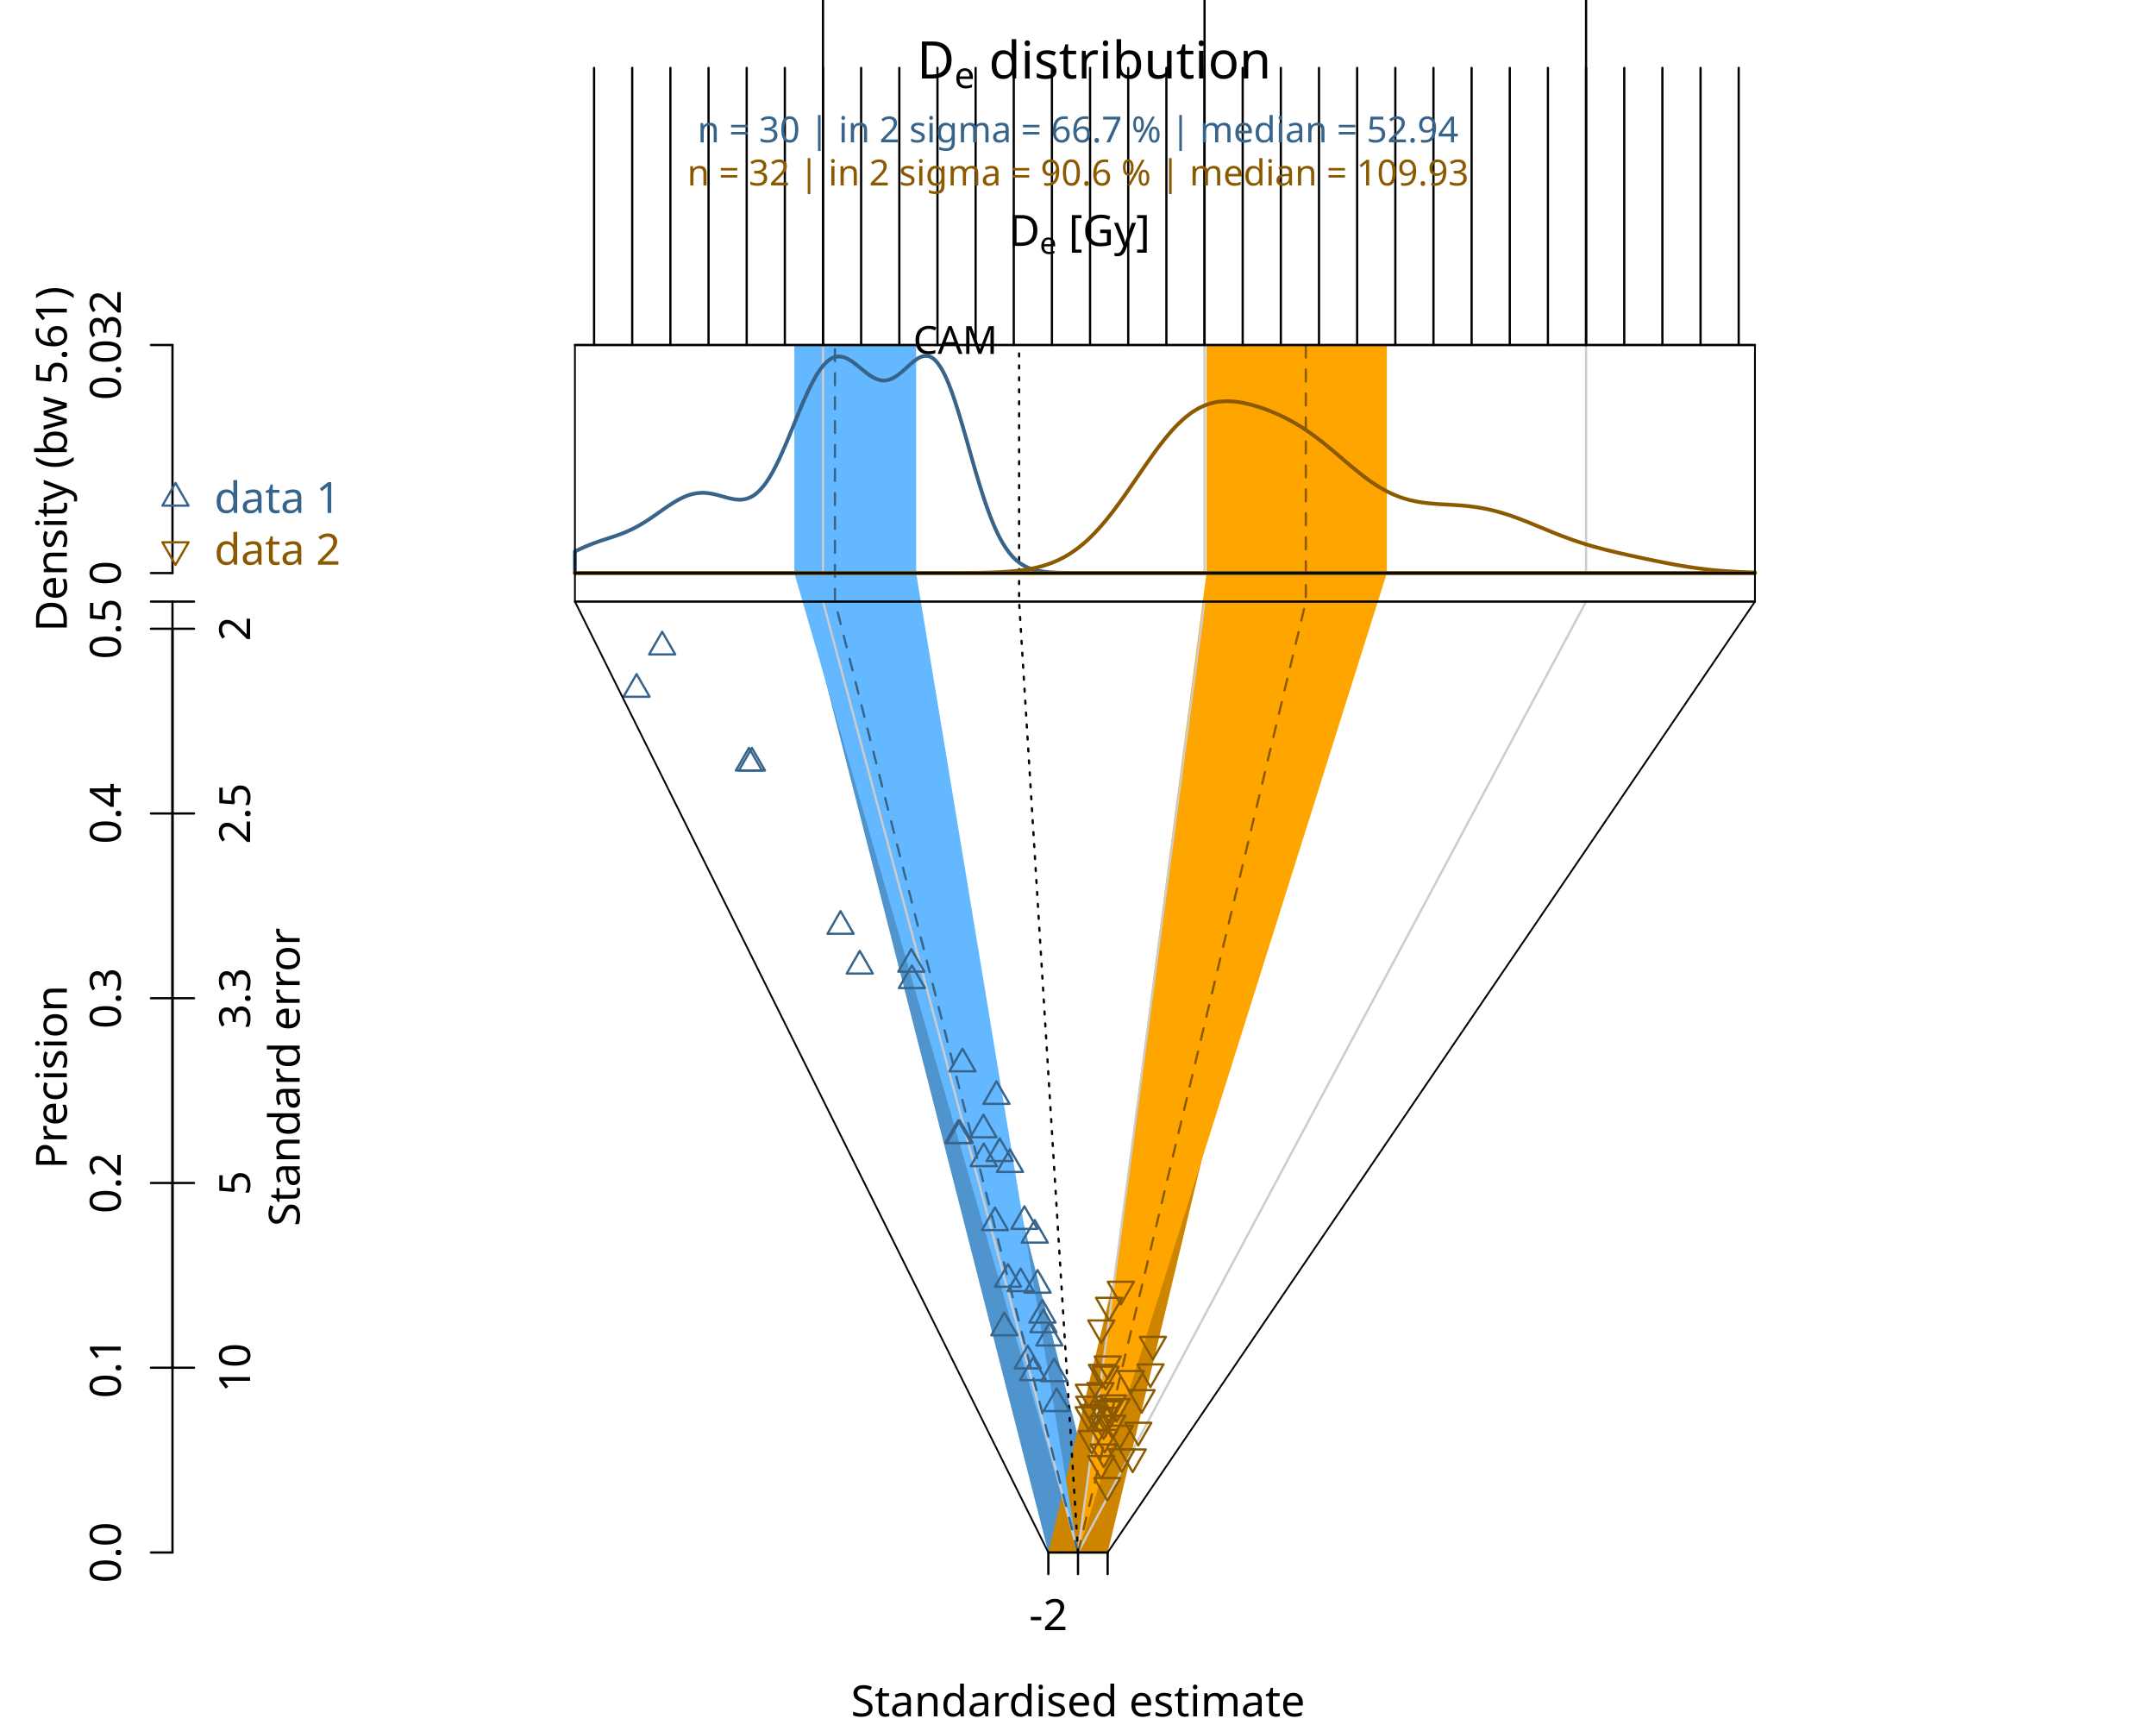
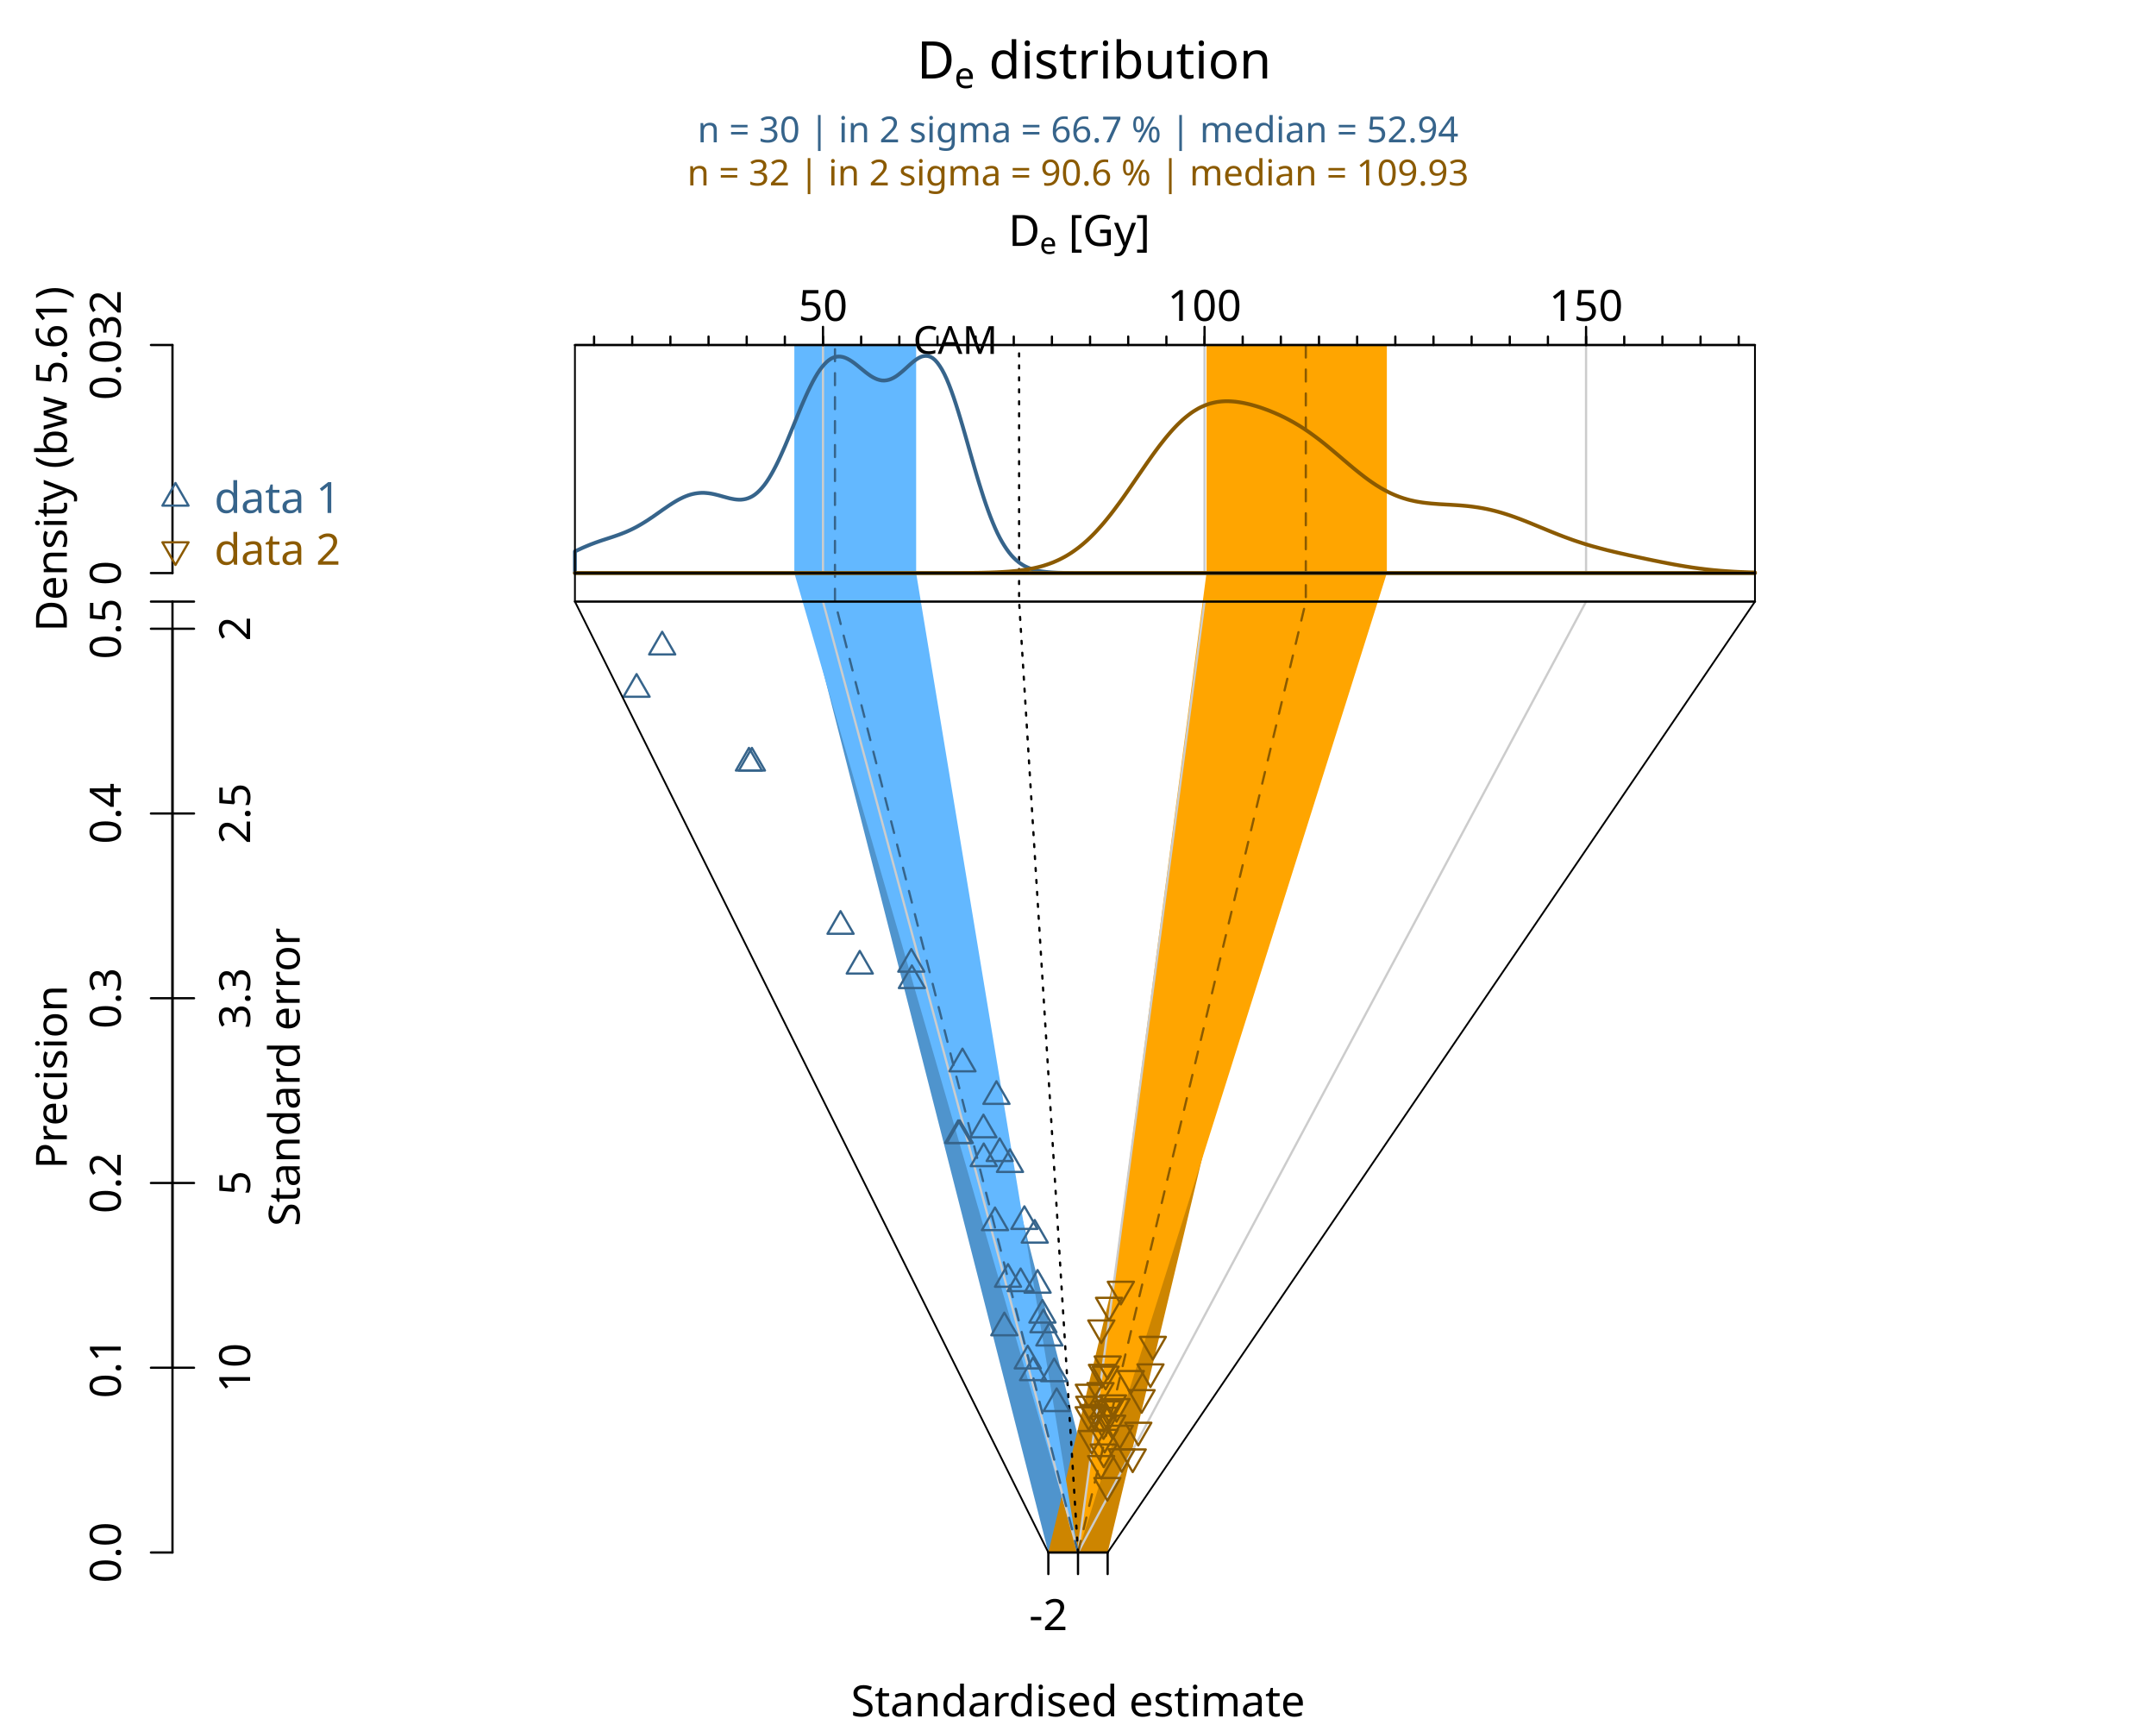
<svg xmlns="http://www.w3.org/2000/svg" class="svglite" data-engine-version="2.0" width="720.00pt" height="576.00pt" viewBox="0 0 720.00 576.00">
  <defs>
    <style type="text/css">
    .svglite line, .svglite polyline, .svglite polygon, .svglite path, .svglite rect, .svglite circle {
      fill: none;
      stroke: #000000;
      stroke-linecap: round;
      stroke-linejoin: round;
      stroke-miterlimit: 10.00;
    }
  </style>
  </defs>
  <rect width="100%" height="100%" style="stroke: none; fill: #FFFFFF;" />
  <defs>
    <clipPath id="cpMC4wMHw3MjAuMDB8MC4wMHw1NzYuMDA=">
      <rect x="0.00" y="0.00" width="720.00" height="576.00" />
    </clipPath>
  </defs>
  <g clip-path="url(#cpMC4wMHw3MjAuMDB8MC4wMHw1NzYuMDA=)">
    <text x="360.00" y="573.12" text-anchor="middle" style="font-size: 14.40px; font-family: sans;" textLength="143.30px" lengthAdjust="spacingAndGlyphs">Standardised estimate</text>
    <polygon points="272.81,216.00 292.61,216.00 369.90,518.40 350.10,518.40 " style="stroke-width: 0.75; stroke: none; fill: #4F94CD;" />
    <polygon points="422.56,216.00 442.36,216.00 369.90,518.40 350.10,518.40 " style="stroke-width: 0.75; stroke: none; fill: #CD8500;" />
    <polygon points="360.00,518.40 307.52,200.88 305.95,191.35 305.95,115.20 265.27,115.20 265.27,191.35 268.03,200.88 " style="stroke-width: 0.75; stroke: none; fill: #63B8FF;" />
    <polygon points="360.00,518.40 460.14,200.88 463.14,191.35 463.14,115.20 402.91,115.20 402.91,191.35 401.66,200.88 " style="stroke-width: 0.75; stroke: none; fill: #FFA500;" />
    <polyline points="360.00,518.40 274.84,200.88 " style="stroke-width: 0.75; stroke: #CCCCCC;" />
    <polyline points="274.84,191.35 274.84,115.20 " style="stroke-width: 0.75; stroke: #CCCCCC;" />
    <polyline points="360.00,518.40 402.26,200.88 " style="stroke-width: 0.75; stroke: #CCCCCC;" />
    <polyline points="402.26,191.35 402.26,115.20 " style="stroke-width: 0.75; stroke: #CCCCCC;" />
    <polyline points="360.00,518.40 529.67,200.88 " style="stroke-width: 0.75; stroke: #CCCCCC;" />
    <polyline points="529.67,191.35 529.67,115.20 " style="stroke-width: 0.75; stroke: #CCCCCC;" />
    <polyline points="360.00,518.40 278.84,200.88 278.84,191.35 278.84,115.20 " style="stroke-width: 0.75; stroke: #36648B; stroke-dasharray: 4.00,4.00;" />
    <polyline points="360.00,518.40 436.08,200.88 436.08,191.35 436.08,115.20 " style="stroke-width: 0.75; stroke: #8B5A00; stroke-dasharray: 4.00,4.00;" />
    <polyline points="360.00,518.40 340.33,200.88 340.33,115.20 " style="stroke-width: 0.75; stroke-dasharray: 1.00,3.00;" />
    <text x="333.17" y="118.17" text-anchor="end" style="font-size: 12.96px; font-family: sans;" textLength="28.81px" lengthAdjust="spacingAndGlyphs">CAM</text>
    <text x="306.21" y="26.21" style="font-size: 17.28px; font-family: sans;" textLength="12.48px" lengthAdjust="spacingAndGlyphs">D</text>
    <text x="318.69" y="29.40" style="font-size: 12.10px; font-family: sans;" textLength="6.73px" lengthAdjust="spacingAndGlyphs">e</text>
    <text x="325.42" y="26.21" style="font-size: 17.28px; font-family: sans;" textLength="4.80px" lengthAdjust="spacingAndGlyphs"> </text>
    <text x="330.22" y="26.21" style="font-size: 17.28px; font-family: sans;" textLength="83.57px" lengthAdjust="spacingAndGlyphs">distribution</text>
    <line x1="57.60" y1="518.40" x2="57.60" y2="209.95" style="stroke-width: 0.75;" />
    <line x1="57.60" y1="518.40" x2="50.40" y2="518.40" style="stroke-width: 0.75;" />
    <line x1="57.60" y1="456.71" x2="50.40" y2="456.71" style="stroke-width: 0.75;" />
    <line x1="57.60" y1="395.02" x2="50.40" y2="395.02" style="stroke-width: 0.75;" />
    <line x1="57.60" y1="333.33" x2="50.40" y2="333.33" style="stroke-width: 0.75;" />
    <line x1="57.60" y1="271.64" x2="50.40" y2="271.64" style="stroke-width: 0.75;" />
    <line x1="57.60" y1="209.95" x2="50.40" y2="209.95" style="stroke-width: 0.75;" />
    <text transform="translate(40.32,518.40) rotate(-90)" text-anchor="middle" style="font-size: 14.40px; font-family: sans;" textLength="20.02px" lengthAdjust="spacingAndGlyphs">0.0</text>
    <text transform="translate(40.32,456.71) rotate(-90)" text-anchor="middle" style="font-size: 14.40px; font-family: sans;" textLength="20.02px" lengthAdjust="spacingAndGlyphs">0.1</text>
    <text transform="translate(40.32,395.02) rotate(-90)" text-anchor="middle" style="font-size: 14.40px; font-family: sans;" textLength="20.02px" lengthAdjust="spacingAndGlyphs">0.2</text>
    <text transform="translate(40.32,333.33) rotate(-90)" text-anchor="middle" style="font-size: 14.40px; font-family: sans;" textLength="20.02px" lengthAdjust="spacingAndGlyphs">0.3</text>
    <text transform="translate(40.32,271.64) rotate(-90)" text-anchor="middle" style="font-size: 14.40px; font-family: sans;" textLength="20.02px" lengthAdjust="spacingAndGlyphs">0.4</text>
    <text transform="translate(40.32,209.95) rotate(-90)" text-anchor="middle" style="font-size: 14.40px; font-family: sans;" textLength="20.02px" lengthAdjust="spacingAndGlyphs">0.5</text>
    <polyline points="57.60,209.95 57.60,200.88 " style="stroke-width: 0.75;" />
    <line x1="57.60" y1="200.88" x2="50.40" y2="200.88" style="stroke-width: 0.75;" />
    <line x1="57.60" y1="200.88" x2="64.80" y2="200.88" style="stroke-width: 0.75;" />
    <text transform="translate(22.32,359.64) rotate(-90)" text-anchor="middle" style="font-size: 14.40px; font-family: sans;" textLength="59.24px" lengthAdjust="spacingAndGlyphs">Precision</text>
    <text transform="translate(100.08,359.64) rotate(-90)" text-anchor="middle" style="font-size: 14.40px; font-family: sans;" textLength="92.85px" lengthAdjust="spacingAndGlyphs">Standard error</text>
    <line x1="57.60" y1="456.71" x2="57.60" y2="209.95" style="stroke-width: 0.75;" />
    <line x1="57.60" y1="456.71" x2="64.80" y2="456.71" style="stroke-width: 0.75;" />
    <line x1="57.60" y1="395.02" x2="64.80" y2="395.02" style="stroke-width: 0.75;" />
    <line x1="57.60" y1="333.33" x2="64.80" y2="333.33" style="stroke-width: 0.75;" />
    <line x1="57.60" y1="271.64" x2="64.80" y2="271.64" style="stroke-width: 0.75;" />
    <line x1="57.60" y1="209.95" x2="64.80" y2="209.95" style="stroke-width: 0.75;" />
    <text transform="translate(83.52,456.71) rotate(-90)" text-anchor="middle" style="font-size: 14.40px; font-family: sans;" textLength="16.02px" lengthAdjust="spacingAndGlyphs">10</text>
    <text transform="translate(83.52,395.02) rotate(-90)" text-anchor="middle" style="font-size: 14.40px; font-family: sans;" textLength="8.01px" lengthAdjust="spacingAndGlyphs">5</text>
    <text transform="translate(83.52,333.33) rotate(-90)" text-anchor="middle" style="font-size: 14.40px; font-family: sans;" textLength="20.02px" lengthAdjust="spacingAndGlyphs">3.3</text>
    <text transform="translate(83.52,271.64) rotate(-90)" text-anchor="middle" style="font-size: 14.40px; font-family: sans;" textLength="20.02px" lengthAdjust="spacingAndGlyphs">2.5</text>
    <text transform="translate(83.52,209.95) rotate(-90)" text-anchor="middle" style="font-size: 14.40px; font-family: sans;" textLength="8.01px" lengthAdjust="spacingAndGlyphs">2</text>
    <line x1="350.10" y1="518.40" x2="369.90" y2="518.40" style="stroke-width: 0.75;" />
    <line x1="350.10" y1="518.40" x2="350.10" y2="525.60" style="stroke-width: 0.75;" />
    <line x1="360.00" y1="518.40" x2="360.00" y2="525.60" style="stroke-width: 0.75;" />
    <line x1="369.90" y1="518.40" x2="369.90" y2="525.60" style="stroke-width: 0.75;" />
    <text x="350.10" y="544.32" text-anchor="middle" style="font-size: 14.40px; font-family: sans;" textLength="12.80px" lengthAdjust="spacingAndGlyphs">-2</text>
-     <polyline points="198.39,115.20 198.39,22.67 " style="stroke-width: 0.75;" />
-     <polyline points="211.13,115.20 211.13,22.67 " style="stroke-width: 0.75;" />
-     <polyline points="223.88,115.20 223.88,22.67 " style="stroke-width: 0.75;" />
-     <polyline points="236.62,115.20 236.62,22.67 " style="stroke-width: 0.75;" />
-     <polyline points="249.36,115.20 249.36,22.67 " style="stroke-width: 0.75;" />
-     <polyline points="262.10,115.20 262.10,22.67 " style="stroke-width: 0.75;" />
-     <polyline points="274.84,115.20 274.84,22.67 " style="stroke-width: 0.75;" />
-     <polyline points="287.58,115.20 287.58,22.67 " style="stroke-width: 0.75;" />
-     <polyline points="300.33,115.20 300.33,22.67 " style="stroke-width: 0.75;" />
-     <polyline points="313.07,115.20 313.07,22.67 " style="stroke-width: 0.75;" />
-     <polyline points="325.81,115.20 325.81,22.67 " style="stroke-width: 0.75;" />
-     <polyline points="338.55,115.20 338.55,22.67 " style="stroke-width: 0.75;" />
-     <polyline points="351.29,115.20 351.29,22.67 " style="stroke-width: 0.75;" />
-     <polyline points="364.03,115.20 364.03,22.67 " style="stroke-width: 0.75;" />
-     <polyline points="376.77,115.20 376.77,22.67 " style="stroke-width: 0.75;" />
-     <polyline points="389.52,115.20 389.52,22.67 " style="stroke-width: 0.75;" />
-     <polyline points="402.26,115.20 402.26,22.67 " style="stroke-width: 0.75;" />
-     <polyline points="415.00,115.20 415.00,22.67 " style="stroke-width: 0.75;" />
-     <polyline points="427.74,115.20 427.74,22.67 " style="stroke-width: 0.75;" />
-     <polyline points="440.48,115.20 440.48,22.67 " style="stroke-width: 0.75;" />
-     <polyline points="453.22,115.20 453.22,22.67 " style="stroke-width: 0.75;" />
-     <polyline points="465.97,115.20 465.97,22.67 " style="stroke-width: 0.75;" />
-     <polyline points="478.71,115.20 478.71,22.67 " style="stroke-width: 0.75;" />
-     <polyline points="491.45,115.20 491.45,22.67 " style="stroke-width: 0.75;" />
-     <polyline points="504.19,115.20 504.19,22.67 " style="stroke-width: 0.75;" />
-     <polyline points="516.93,115.20 516.93,22.67 " style="stroke-width: 0.75;" />
-     <polyline points="529.67,115.20 529.67,22.67 " style="stroke-width: 0.75;" />
-     <polyline points="542.42,115.20 542.42,22.67 " style="stroke-width: 0.75;" />
-     <polyline points="555.16,115.20 555.16,22.67 " style="stroke-width: 0.75;" />
-     <polyline points="567.90,115.20 567.90,22.67 " style="stroke-width: 0.75;" />
-     <polyline points="580.64,115.20 580.64,22.67 " style="stroke-width: 0.75;" />
-     <polyline points="274.84,115.20 274.84,-69.87 " style="stroke-width: 0.75;" />
-     <polyline points="402.26,115.20 402.26,-69.87 " style="stroke-width: 0.75;" />
-     <polyline points="529.67,115.20 529.67,-69.87 " style="stroke-width: 0.75;" />
+     <polyline points="198.39,115.20 198.39,112.38 " style="stroke-width: 0.75;" />
+     <polyline points="211.13,115.20 211.13,112.38 " style="stroke-width: 0.75;" />
+     <polyline points="223.88,115.20 223.88,112.38 " style="stroke-width: 0.75;" />
+     <polyline points="236.62,115.20 236.62,112.38 " style="stroke-width: 0.75;" />
+     <polyline points="249.36,115.20 249.36,112.38 " style="stroke-width: 0.75;" />
+     <polyline points="262.10,115.20 262.10,112.38 " style="stroke-width: 0.75;" />
+     <polyline points="274.84,115.20 274.84,112.38 " style="stroke-width: 0.75;" />
+     <polyline points="287.58,115.20 287.58,112.38 " style="stroke-width: 0.75;" />
+     <polyline points="300.33,115.20 300.33,112.38 " style="stroke-width: 0.75;" />
+     <polyline points="313.07,115.20 313.07,112.38 " style="stroke-width: 0.75;" />
+     <polyline points="325.81,115.20 325.81,112.38 " style="stroke-width: 0.75;" />
+     <polyline points="338.55,115.20 338.55,112.38 " style="stroke-width: 0.75;" />
+     <polyline points="351.29,115.20 351.29,112.38 " style="stroke-width: 0.75;" />
+     <polyline points="364.03,115.20 364.03,112.38 " style="stroke-width: 0.75;" />
+     <polyline points="376.77,115.20 376.77,112.38 " style="stroke-width: 0.75;" />
+     <polyline points="389.52,115.20 389.52,112.38 " style="stroke-width: 0.75;" />
+     <polyline points="402.26,115.20 402.26,112.38 " style="stroke-width: 0.75;" />
+     <polyline points="415.00,115.20 415.00,112.38 " style="stroke-width: 0.75;" />
+     <polyline points="427.74,115.20 427.74,112.38 " style="stroke-width: 0.75;" />
+     <polyline points="440.48,115.20 440.48,112.38 " style="stroke-width: 0.75;" />
+     <polyline points="453.22,115.20 453.22,112.38 " style="stroke-width: 0.75;" />
+     <polyline points="465.97,115.20 465.97,112.38 " style="stroke-width: 0.75;" />
+     <polyline points="478.71,115.20 478.71,112.38 " style="stroke-width: 0.75;" />
+     <polyline points="491.45,115.20 491.45,112.38 " style="stroke-width: 0.75;" />
+     <polyline points="504.19,115.20 504.19,112.38 " style="stroke-width: 0.75;" />
+     <polyline points="516.93,115.20 516.93,112.38 " style="stroke-width: 0.75;" />
+     <polyline points="529.67,115.20 529.67,112.38 " style="stroke-width: 0.75;" />
+     <polyline points="542.42,115.20 542.42,112.38 " style="stroke-width: 0.75;" />
+     <polyline points="555.16,115.20 555.16,112.38 " style="stroke-width: 0.75;" />
+     <polyline points="567.90,115.20 567.90,112.38 " style="stroke-width: 0.75;" />
+     <polyline points="580.64,115.20 580.64,112.38 " style="stroke-width: 0.75;" />
+     <polyline points="274.84,115.20 274.84,109.15 " style="stroke-width: 0.75;" />
+     <polyline points="402.26,115.20 402.26,109.15 " style="stroke-width: 0.75;" />
+     <polyline points="529.67,115.20 529.67,109.15 " style="stroke-width: 0.75;" />
    <polyline points="192.00,200.88 586.07,200.88 " style="stroke-width: 0.75;" />
    <polyline points="192.00,115.20 586.07,115.20 " style="stroke-width: 0.75;" />
-     <text x="274.84" y="-131.56" text-anchor="middle" style="font-size: 14.40px; font-family: sans;" textLength="16.02px" lengthAdjust="spacingAndGlyphs">50</text>
-     <text x="402.26" y="-131.56" text-anchor="middle" style="font-size: 14.40px; font-family: sans;" textLength="24.03px" lengthAdjust="spacingAndGlyphs">100</text>
-     <text x="529.67" y="-131.56" text-anchor="middle" style="font-size: 14.40px; font-family: sans;" textLength="24.03px" lengthAdjust="spacingAndGlyphs">150</text>
+     <text x="274.84" y="107.14" text-anchor="middle" style="font-size: 14.40px; font-family: sans;" textLength="16.02px" lengthAdjust="spacingAndGlyphs">50</text>
+     <text x="402.26" y="107.14" text-anchor="middle" style="font-size: 14.40px; font-family: sans;" textLength="24.03px" lengthAdjust="spacingAndGlyphs">100</text>
+     <text x="529.67" y="107.14" text-anchor="middle" style="font-size: 14.40px; font-family: sans;" textLength="24.03px" lengthAdjust="spacingAndGlyphs">150</text>
    <text x="336.79" y="82.11" style="font-size: 14.40px; font-family: sans;" textLength="10.40px" lengthAdjust="spacingAndGlyphs">D</text>
    <text x="347.19" y="84.78" style="font-size: 10.08px; font-family: sans;" textLength="5.61px" lengthAdjust="spacingAndGlyphs">e</text>
    <text x="352.80" y="82.11" style="font-size: 14.40px; font-family: sans;" textLength="4.00px" lengthAdjust="spacingAndGlyphs"> </text>
    <text x="356.80" y="82.11" style="font-size: 14.40px; font-family: sans;" textLength="26.41px" lengthAdjust="spacingAndGlyphs">[Gy]</text>
    <polygon points="212.59,225.09 216.95,232.65 208.22,232.65 " style="stroke-width: 0.75; stroke: #36648B; fill: none;" />
    <polygon points="221.14,210.96 225.50,218.52 216.77,218.52 " style="stroke-width: 0.75; stroke: #36648B; fill: none;" />
    <polygon points="250.11,249.73 254.47,257.29 245.75,257.29 " style="stroke-width: 0.75; stroke: #36648B; fill: none;" />
    <polygon points="251.10,249.73 255.47,257.29 246.74,257.29 " style="stroke-width: 0.75; stroke: #36648B; fill: none;" />
    <polygon points="280.70,304.24 285.07,311.80 276.34,311.80 " style="stroke-width: 0.75; stroke: #36648B; fill: none;" />
    <polygon points="287.12,317.52 291.49,325.08 282.76,325.08 " style="stroke-width: 0.75; stroke: #36648B; fill: none;" />
    <polygon points="335.40,438.31 339.77,445.87 331.04,445.87 " style="stroke-width: 0.75; stroke: #36648B; fill: none;" />
    <polygon points="304.53,322.37 308.89,329.93 300.17,329.93 " style="stroke-width: 0.75; stroke: #36648B; fill: none;" />
    <polygon points="319.98,374.11 324.34,381.67 315.62,381.67 " style="stroke-width: 0.75; stroke: #36648B; fill: none;" />
    <polygon points="320.53,374.11 324.89,381.67 316.17,381.67 " style="stroke-width: 0.75; stroke: #36648B; fill: none;" />
    <polygon points="304.33,316.90 308.69,324.46 299.97,324.46 " style="stroke-width: 0.75; stroke: #36648B; fill: none;" />
    <polygon points="343.21,449.37 347.58,456.93 338.85,456.93 " style="stroke-width: 0.75; stroke: #36648B; fill: none;" />
    <polygon points="336.63,422.10 340.99,429.66 332.27,429.66 " style="stroke-width: 0.75; stroke: #36648B; fill: none;" />
    <polygon points="332.28,403.20 336.64,410.76 327.91,410.76 " style="stroke-width: 0.75; stroke: #36648B; fill: none;" />
    <polygon points="344.99,453.29 349.35,460.85 340.63,460.85 " style="stroke-width: 0.75; stroke: #36648B; fill: none;" />
    <polygon points="328.52,381.83 332.89,389.38 324.16,389.38 " style="stroke-width: 0.75; stroke: #36648B; fill: none;" />
    <polygon points="321.42,350.16 325.78,357.72 317.05,357.72 " style="stroke-width: 0.75; stroke: #36648B; fill: none;" />
    <polygon points="328.42,372.20 332.78,379.75 324.05,379.75 " style="stroke-width: 0.75; stroke: #36648B; fill: none;" />
    <polygon points="340.85,423.57 345.21,431.12 336.48,431.12 " style="stroke-width: 0.75; stroke: #36648B; fill: none;" />
    <polygon points="333.86,380.12 338.22,387.68 329.49,387.68 " style="stroke-width: 0.75; stroke: #36648B; fill: none;" />
    <polygon points="332.77,361.04 337.13,368.60 328.40,368.60 " style="stroke-width: 0.75; stroke: #36648B; fill: none;" />
    <polygon points="337.29,383.76 341.65,391.32 332.92,391.32 " style="stroke-width: 0.75; stroke: #36648B; fill: none;" />
    <polygon points="342.10,402.81 346.46,410.36 337.73,410.36 " style="stroke-width: 0.75; stroke: #36648B; fill: none;" />
    <polygon points="348.45,437.30 352.81,444.85 344.09,444.85 " style="stroke-width: 0.75; stroke: #36648B; fill: none;" />
    <polygon points="346.50,424.09 350.87,431.64 342.14,431.64 " style="stroke-width: 0.75; stroke: #36648B; fill: none;" />
    <polygon points="348.13,434.07 352.49,441.63 343.76,441.63 " style="stroke-width: 0.75; stroke: #36648B; fill: none;" />
    <polygon points="352.87,463.61 357.24,471.17 348.51,471.17 " style="stroke-width: 0.75; stroke: #36648B; fill: none;" />
    <polygon points="345.55,407.37 349.91,414.92 341.19,414.92 " style="stroke-width: 0.75; stroke: #36648B; fill: none;" />
    <polygon points="350.44,441.71 354.81,449.27 346.08,449.27 " style="stroke-width: 0.75; stroke: #36648B; fill: none;" />
    <polygon points="352.05,453.64 356.42,461.20 347.69,461.20 " style="stroke-width: 0.75; stroke: #36648B; fill: none;" />
    <polygon points="363.64,469.94 368.00,462.38 359.27,462.38 " style="stroke-width: 0.75; stroke: #8B5A00; fill: none;" />
    <polygon points="363.77,473.96 368.13,466.40 359.40,466.40 " style="stroke-width: 0.75; stroke: #8B5A00; fill: none;" />
    <polygon points="363.57,477.46 367.93,469.90 359.20,469.90 " style="stroke-width: 0.75; stroke: #8B5A00; fill: none;" />
    <polygon points="367.78,448.47 372.15,440.91 363.42,440.91 " style="stroke-width: 0.75; stroke: #8B5A00; fill: none;" />
    <polygon points="365.15,476.73 369.51,469.17 360.78,469.17 " style="stroke-width: 0.75; stroke: #8B5A00; fill: none;" />
    <polygon points="365.53,477.32 369.90,469.76 361.17,469.76 " style="stroke-width: 0.75; stroke: #8B5A00; fill: none;" />
    <polygon points="364.60,485.38 368.96,477.83 360.24,477.83 " style="stroke-width: 0.75; stroke: #8B5A00; fill: none;" />
    <polygon points="370.37,440.91 374.73,433.35 366.01,433.35 " style="stroke-width: 0.75; stroke: #8B5A00; fill: none;" />
    <polygon points="368.00,463.29 372.37,455.74 363.64,455.74 " style="stroke-width: 0.75; stroke: #8B5A00; fill: none;" />
    <polygon points="367.52,469.39 371.88,461.83 363.15,461.83 " style="stroke-width: 0.75; stroke: #8B5A00; fill: none;" />
    <polygon points="369.22,463.90 373.58,456.34 364.86,456.34 " style="stroke-width: 0.75; stroke: #8B5A00; fill: none;" />
    <polygon points="369.92,460.50 374.28,452.94 365.55,452.94 " style="stroke-width: 0.75; stroke: #8B5A00; fill: none;" />
    <polygon points="374.31,435.56 378.68,428.00 369.95,428.00 " style="stroke-width: 0.75; stroke: #8B5A00; fill: none;" />
    <polygon points="368.93,477.63 373.30,470.08 364.57,470.08 " style="stroke-width: 0.75; stroke: #8B5A00; fill: none;" />
    <polygon points="368.53,480.46 372.89,472.90 364.17,472.90 " style="stroke-width: 0.75; stroke: #8B5A00; fill: none;" />
    <polygon points="369.85,475.51 374.22,467.95 365.49,467.95 " style="stroke-width: 0.75; stroke: #8B5A00; fill: none;" />
    <polygon points="370.61,475.21 374.98,467.66 366.25,467.66 " style="stroke-width: 0.75; stroke: #8B5A00; fill: none;" />
    <polygon points="368.90,484.98 373.27,477.43 364.54,477.43 " style="stroke-width: 0.75; stroke: #8B5A00; fill: none;" />
    <polygon points="371.68,473.49 376.04,465.93 367.32,465.93 " style="stroke-width: 0.75; stroke: #8B5A00; fill: none;" />
    <polygon points="368.58,489.90 372.95,482.34 364.22,482.34 " style="stroke-width: 0.75; stroke: #8B5A00; fill: none;" />
    <polygon points="367.72,493.76 372.08,486.20 363.36,486.20 " style="stroke-width: 0.75; stroke: #8B5A00; fill: none;" />
    <polygon points="372.89,474.72 377.25,467.16 368.52,467.16 " style="stroke-width: 0.75; stroke: #8B5A00; fill: none;" />
    <polygon points="371.43,480.26 375.79,472.70 367.06,472.70 " style="stroke-width: 0.75; stroke: #8B5A00; fill: none;" />
    <polygon points="377.64,465.36 382.00,457.80 373.27,457.80 " style="stroke-width: 0.75; stroke: #8B5A00; fill: none;" />
    <polygon points="373.96,483.63 378.32,476.07 369.59,476.07 " style="stroke-width: 0.75; stroke: #8B5A00; fill: none;" />
    <polygon points="384.99,453.96 389.35,446.40 380.63,446.40 " style="stroke-width: 0.75; stroke: #8B5A00; fill: none;" />
    <polygon points="384.20,463.14 388.56,455.58 379.83,455.58 " style="stroke-width: 0.75; stroke: #8B5A00; fill: none;" />
    <polygon points="381.25,471.75 385.61,464.19 376.89,464.19 " style="stroke-width: 0.75; stroke: #8B5A00; fill: none;" />
    <polygon points="369.81,501.09 374.17,493.53 365.45,493.53 " style="stroke-width: 0.75; stroke: #8B5A00; fill: none;" />
    <polygon points="374.61,491.48 378.97,483.93 370.24,483.93 " style="stroke-width: 0.75; stroke: #8B5A00; fill: none;" />
    <polygon points="380.13,482.64 384.50,475.08 375.77,475.08 " style="stroke-width: 0.75; stroke: #8B5A00; fill: none;" />
    <polygon points="378.26,491.55 382.63,483.99 373.90,483.99 " style="stroke-width: 0.75; stroke: #8B5A00; fill: none;" />
    <polygon points="192.00,191.35 192.00,184.13 192.77,183.76 193.54,183.40 194.31,183.04 195.08,182.70 195.86,182.37 196.63,182.05 197.40,181.74 198.17,181.45 198.94,181.16 199.71,180.89 200.48,180.62 201.25,180.36 202.03,180.11 202.80,179.86 203.57,179.61 204.34,179.36 205.11,179.10 205.88,178.83 206.65,178.56 207.42,178.27 208.19,177.97 208.97,177.66 209.74,177.32 210.51,176.97 211.28,176.60 212.05,176.21 212.82,175.80 213.59,175.36 214.36,174.91 215.13,174.44 215.91,173.95 216.68,173.45 217.45,172.93 218.22,172.41 218.99,171.87 219.76,171.33 220.53,170.79 221.30,170.24 222.08,169.71 222.85,169.18 223.62,168.66 224.39,168.16 225.16,167.68 225.93,167.22 226.70,166.79 227.47,166.40 228.24,166.03 229.02,165.70 229.79,165.41 230.56,165.16 231.33,164.96 232.10,164.80 232.87,164.68 233.64,164.60 234.41,164.56 235.19,164.57 235.96,164.63 236.73,164.71 237.50,164.83 238.27,164.98 239.04,165.16 239.81,165.35 240.58,165.56 241.35,165.78 242.13,165.99 242.90,166.20 243.67,166.40 244.44,166.56 245.21,166.70 245.98,166.80 246.75,166.85 247.52,166.84 248.30,166.75 249.07,166.60 249.84,166.36 250.61,166.04 251.38,165.63 252.15,165.11 252.92,164.48 253.69,163.74 254.46,162.90 255.24,161.96 256.01,160.90 256.78,159.72 257.55,158.43 258.32,157.05 259.09,155.58 259.86,154.02 260.63,152.37 261.40,150.65 262.18,148.87 262.95,147.05 263.72,145.19 264.49,143.30 265.26,141.40 266.03,139.51 266.80,137.63 267.57,135.78 268.35,133.97 269.12,132.22 269.89,130.55 270.66,128.96 271.43,127.45 272.20,126.05 272.97,124.75 273.74,123.59 274.51,122.56 275.29,121.65 276.06,120.87 276.83,120.23 277.60,119.72 278.37,119.37 279.14,119.15 279.91,119.05 280.68,119.07 281.46,119.20 282.23,119.45 283.00,119.79 283.77,120.22 284.54,120.71 285.31,121.26 286.08,121.86 286.85,122.49 287.62,123.12 288.40,123.75 289.17,124.37 289.94,124.95 290.71,125.49 291.48,125.96 292.25,126.35 293.02,126.67 293.79,126.90 294.57,127.05 295.34,127.06 296.11,126.98 296.88,126.80 297.65,126.52 298.42,126.15 299.19,125.69 299.96,125.14 300.73,124.53 301.51,123.88 302.28,123.19 303.05,122.49 303.82,121.79 304.59,121.12 305.36,120.50 306.13,119.94 306.90,119.47 307.67,119.11 308.45,118.90 309.22,118.83 309.99,118.91 310.76,119.17 311.53,119.61 312.30,120.27 313.07,121.15 313.84,122.22 314.62,123.48 315.39,124.94 316.16,126.59 316.93,128.46 317.70,130.49 318.47,132.67 319.24,134.99 320.01,137.42 320.78,139.96 321.56,142.59 322.33,145.26 323.10,147.97 323.87,150.69 324.64,153.41 325.41,156.09 326.18,158.72 326.95,161.28 327.73,163.77 328.50,166.18 329.27,168.47 330.04,170.63 330.81,172.68 331.58,174.60 332.35,176.40 333.12,178.08 333.89,179.60 334.67,181.00 335.44,182.27 336.21,183.43 336.98,184.48 337.75,185.42 338.52,186.24 339.29,186.97 340.06,187.62 340.84,188.19 341.61,188.69 342.38,189.11 343.15,189.47 343.92,189.79 344.69,190.06 345.46,190.29 346.23,190.48 347.00,190.64 347.78,190.77 348.55,190.88 349.32,190.98 350.09,191.05 350.86,191.11 351.63,191.16 352.40,191.20 353.17,191.24 353.94,191.26 354.72,191.28 355.49,191.30 356.26,191.31 357.03,191.32 357.80,191.33 358.57,191.34 359.34,191.34 360.11,191.34 360.89,191.35 361.66,191.35 362.43,191.35 363.20,191.35 363.97,191.35 364.74,191.35 365.51,191.35 366.28,191.35 367.05,191.35 367.83,191.35 368.60,191.35 369.37,191.35 370.14,191.35 370.91,191.35 371.68,191.35 372.45,191.35 373.22,191.35 374.00,191.35 374.77,191.35 375.54,191.35 376.31,191.35 377.08,191.35 377.85,191.35 378.62,191.35 379.39,191.35 380.16,191.35 380.94,191.35 381.71,191.35 382.48,191.35 383.25,191.35 384.02,191.35 384.79,191.35 385.56,191.35 386.33,191.35 387.10,191.35 387.88,191.35 388.65,191.35 389.42,191.35 390.19,191.35 390.96,191.35 391.73,191.35 392.50,191.35 393.27,191.35 394.05,191.35 394.82,191.35 395.59,191.35 396.36,191.35 397.13,191.35 397.90,191.35 398.67,191.35 399.44,191.35 400.21,191.35 400.99,191.35 401.76,191.35 402.53,191.35 403.30,191.35 404.07,191.35 404.84,191.35 405.61,191.35 406.38,191.35 407.16,191.35 407.93,191.35 408.70,191.35 409.47,191.35 410.24,191.35 411.01,191.35 411.78,191.35 412.55,191.35 413.32,191.35 414.10,191.35 414.87,191.35 415.64,191.35 416.41,191.35 417.18,191.35 417.95,191.35 418.72,191.35 419.49,191.35 420.27,191.35 421.04,191.35 421.81,191.35 422.58,191.35 423.35,191.35 424.12,191.35 424.89,191.35 425.66,191.35 426.43,191.35 427.21,191.35 427.98,191.35 428.75,191.35 429.52,191.35 430.29,191.35 431.06,191.35 431.83,191.35 432.60,191.35 433.37,191.35 434.15,191.35 434.92,191.35 435.69,191.35 436.46,191.35 437.23,191.35 438.00,191.35 438.77,191.35 439.54,191.35 440.32,191.35 441.09,191.35 441.86,191.35 442.63,191.35 443.40,191.35 444.17,191.35 444.94,191.35 445.71,191.35 446.48,191.35 447.26,191.35 448.03,191.35 448.80,191.35 449.57,191.35 450.34,191.35 451.11,191.35 451.88,191.35 452.65,191.35 453.43,191.35 454.20,191.35 454.97,191.35 455.74,191.35 456.51,191.35 457.28,191.35 458.05,191.35 458.82,191.35 459.59,191.35 460.37,191.35 461.14,191.35 461.91,191.35 462.68,191.35 463.45,191.35 464.22,191.35 464.99,191.35 465.76,191.35 466.54,191.35 467.31,191.35 468.08,191.35 468.85,191.35 469.62,191.35 470.39,191.35 471.16,191.35 471.93,191.35 472.70,191.35 473.48,191.35 474.25,191.35 475.02,191.35 475.79,191.35 476.56,191.35 477.33,191.35 478.10,191.35 478.87,191.35 479.64,191.35 480.42,191.35 481.19,191.35 481.96,191.35 482.73,191.35 483.50,191.35 484.27,191.35 485.04,191.35 485.81,191.35 486.59,191.35 487.36,191.35 488.13,191.35 488.90,191.35 489.67,191.35 490.44,191.35 491.21,191.35 491.98,191.35 492.75,191.35 493.53,191.35 494.30,191.35 495.07,191.35 495.84,191.35 496.61,191.35 497.38,191.35 498.15,191.35 498.92,191.35 499.70,191.35 500.47,191.35 501.24,191.35 502.01,191.35 502.78,191.35 503.55,191.35 504.32,191.35 505.09,191.35 505.86,191.35 506.64,191.35 507.41,191.35 508.18,191.35 508.95,191.35 509.72,191.35 510.49,191.35 511.26,191.35 512.03,191.35 512.80,191.35 513.58,191.35 514.35,191.35 515.12,191.35 515.89,191.35 516.66,191.35 517.43,191.35 518.20,191.35 518.97,191.35 519.75,191.35 520.52,191.35 521.29,191.35 522.06,191.35 522.83,191.35 523.60,191.35 524.37,191.35 525.14,191.35 525.91,191.35 526.69,191.35 527.46,191.35 528.23,191.35 529.00,191.35 529.77,191.35 530.54,191.35 531.31,191.35 532.08,191.35 532.86,191.35 533.63,191.35 534.40,191.35 535.17,191.35 535.94,191.35 536.71,191.35 537.48,191.35 538.25,191.35 539.02,191.35 539.80,191.35 540.57,191.35 541.34,191.35 542.11,191.35 542.88,191.35 543.65,191.35 544.42,191.35 545.19,191.35 545.97,191.35 546.74,191.35 547.51,191.35 548.28,191.35 549.05,191.35 549.82,191.35 550.59,191.35 551.36,191.35 552.13,191.35 552.91,191.35 553.68,191.35 554.45,191.35 555.22,191.35 555.99,191.35 556.76,191.35 557.53,191.35 558.30,191.35 559.07,191.35 559.85,191.35 560.62,191.35 561.39,191.35 562.16,191.35 562.93,191.35 563.70,191.35 564.47,191.35 565.24,191.35 566.02,191.35 566.79,191.35 567.56,191.35 568.33,191.35 569.10,191.35 569.87,191.35 570.64,191.35 571.41,191.35 572.18,191.35 572.96,191.35 573.73,191.35 574.50,191.35 575.27,191.35 576.04,191.35 576.81,191.35 577.58,191.35 578.35,191.35 579.13,191.35 579.90,191.35 580.67,191.35 581.44,191.35 582.21,191.35 582.98,191.35 583.75,191.35 584.52,191.35 585.29,191.35 586.07,191.35 586.07,191.35 " style="stroke-width: 1.27; stroke: #36648B; fill: none;" />
    <polygon points="192.00,191.35 192.00,191.35 192.77,191.35 193.54,191.35 194.31,191.35 195.08,191.35 195.86,191.35 196.63,191.35 197.40,191.35 198.17,191.35 198.94,191.35 199.71,191.35 200.48,191.35 201.25,191.35 202.03,191.35 202.80,191.35 203.57,191.35 204.34,191.35 205.11,191.35 205.88,191.35 206.65,191.35 207.42,191.35 208.19,191.35 208.97,191.35 209.74,191.35 210.51,191.35 211.28,191.35 212.05,191.35 212.82,191.35 213.59,191.35 214.36,191.35 215.13,191.35 215.91,191.35 216.68,191.35 217.45,191.35 218.22,191.35 218.99,191.35 219.76,191.35 220.53,191.35 221.30,191.35 222.08,191.35 222.85,191.35 223.62,191.35 224.39,191.35 225.16,191.35 225.93,191.35 226.70,191.35 227.47,191.35 228.24,191.35 229.02,191.35 229.79,191.35 230.56,191.35 231.33,191.35 232.10,191.35 232.87,191.35 233.64,191.35 234.41,191.35 235.19,191.35 235.96,191.35 236.73,191.35 237.50,191.35 238.27,191.35 239.04,191.35 239.81,191.35 240.58,191.35 241.35,191.35 242.13,191.35 242.90,191.35 243.67,191.35 244.44,191.35 245.21,191.35 245.98,191.35 246.75,191.35 247.52,191.35 248.30,191.35 249.07,191.35 249.84,191.35 250.61,191.35 251.38,191.35 252.15,191.35 252.92,191.35 253.69,191.35 254.46,191.35 255.24,191.35 256.01,191.35 256.78,191.35 257.55,191.35 258.32,191.35 259.09,191.35 259.86,191.35 260.63,191.35 261.40,191.35 262.18,191.35 262.95,191.35 263.72,191.35 264.49,191.35 265.26,191.35 266.03,191.35 266.80,191.35 267.57,191.35 268.35,191.35 269.12,191.35 269.89,191.35 270.66,191.35 271.43,191.35 272.20,191.35 272.97,191.35 273.74,191.35 274.51,191.35 275.29,191.35 276.06,191.35 276.83,191.35 277.60,191.35 278.37,191.35 279.14,191.35 279.91,191.35 280.68,191.35 281.46,191.35 282.23,191.35 283.00,191.35 283.77,191.35 284.54,191.35 285.31,191.35 286.08,191.35 286.85,191.35 287.62,191.35 288.40,191.35 289.17,191.35 289.94,191.35 290.71,191.35 291.48,191.35 292.25,191.35 293.02,191.35 293.79,191.35 294.57,191.35 295.34,191.35 296.11,191.35 296.88,191.35 297.65,191.35 298.42,191.35 299.19,191.35 299.96,191.35 300.73,191.35 301.51,191.35 302.28,191.35 303.05,191.35 303.82,191.35 304.59,191.35 305.36,191.35 306.13,191.35 306.90,191.35 307.67,191.35 308.45,191.35 309.22,191.35 309.99,191.35 310.76,191.35 311.53,191.35 312.30,191.35 313.07,191.35 313.84,191.35 314.62,191.35 315.39,191.34 316.16,191.34 316.93,191.34 317.70,191.34 318.47,191.34 319.24,191.33 320.01,191.33 320.78,191.33 321.56,191.32 322.33,191.31 323.10,191.31 323.87,191.30 324.64,191.29 325.41,191.28 326.18,191.27 326.95,191.26 327.73,191.25 328.50,191.23 329.27,191.21 330.04,191.19 330.81,191.17 331.58,191.14 332.35,191.11 333.12,191.08 333.89,191.04 334.67,191.00 335.44,190.95 336.21,190.90 336.98,190.85 337.75,190.78 338.52,190.71 339.29,190.64 340.06,190.55 340.84,190.45 341.61,190.35 342.38,190.24 343.15,190.11 343.92,189.98 344.69,189.83 345.46,189.67 346.23,189.49 347.00,189.30 347.78,189.10 348.55,188.88 349.32,188.63 350.09,188.37 350.86,188.09 351.63,187.80 352.40,187.47 353.17,187.13 353.94,186.77 354.72,186.37 355.49,185.96 356.26,185.52 357.03,185.05 357.80,184.56 358.57,184.03 359.34,183.48 360.11,182.91 360.89,182.29 361.66,181.66 362.43,180.99 363.20,180.30 363.97,179.57 364.74,178.81 365.51,178.03 366.28,177.21 367.05,176.36 367.83,175.49 368.60,174.60 369.37,173.67 370.14,172.72 370.91,171.75 371.68,170.75 372.45,169.73 373.22,168.69 374.00,167.64 374.77,166.57 375.54,165.48 376.31,164.38 377.08,163.27 377.85,162.15 378.62,161.03 379.39,159.90 380.16,158.78 380.94,157.65 381.71,156.53 382.48,155.41 383.25,154.30 384.02,153.21 384.79,152.12 385.56,151.06 386.33,150.01 387.10,148.98 387.88,147.98 388.65,147.00 389.42,146.04 390.19,145.13 390.96,144.23 391.73,143.37 392.50,142.55 393.27,141.76 394.05,141.01 394.82,140.28 395.59,139.61 396.36,138.98 397.13,138.38 397.90,137.81 398.67,137.30 399.44,136.83 400.21,136.38 400.99,135.98 401.76,135.63 402.53,135.31 403.30,135.02 404.07,134.77 404.84,134.57 405.61,134.39 406.38,134.24 407.16,134.13 407.93,134.05 408.70,134.00 409.47,133.97 410.24,133.98 411.01,134.01 411.78,134.06 412.55,134.13 413.32,134.23 414.10,134.35 414.87,134.48 415.64,134.63 416.41,134.80 417.18,134.98 417.95,135.18 418.72,135.40 419.49,135.62 420.27,135.86 421.04,136.11 421.81,136.38 422.58,136.66 423.35,136.94 424.12,137.24 424.89,137.56 425.66,137.88 426.43,138.22 427.21,138.56 427.98,138.93 428.75,139.30 429.52,139.69 430.29,140.09 431.06,140.51 431.83,140.93 432.60,141.38 433.37,141.84 434.15,142.31 434.92,142.80 435.69,143.30 436.46,143.82 437.23,144.35 438.00,144.90 438.77,145.46 439.54,146.03 440.32,146.62 441.09,147.21 441.86,147.82 442.63,148.44 443.40,149.07 444.17,149.71 444.94,150.35 445.71,151.00 446.48,151.65 447.26,152.31 448.03,152.97 448.80,153.63 449.57,154.28 450.34,154.94 451.11,155.58 451.88,156.23 452.65,156.86 453.43,157.49 454.20,158.10 454.97,158.70 455.74,159.30 456.51,159.87 457.28,160.43 458.05,160.97 458.82,161.49 459.59,162.00 460.37,162.48 461.14,162.95 461.91,163.39 462.68,163.81 463.45,164.21 464.22,164.60 464.99,164.95 465.76,165.29 466.54,165.60 467.31,165.90 468.08,166.17 468.85,166.42 469.62,166.65 470.39,166.87 471.16,167.06 471.93,167.23 472.70,167.40 473.48,167.54 474.25,167.67 475.02,167.79 475.79,167.89 476.56,167.98 477.33,168.06 478.10,168.14 478.87,168.20 479.64,168.26 480.42,168.32 481.19,168.37 481.96,168.41 482.73,168.46 483.50,168.50 484.27,168.54 485.04,168.59 485.81,168.64 486.59,168.69 487.36,168.74 488.13,168.80 488.90,168.87 489.67,168.94 490.44,169.02 491.21,169.11 491.98,169.21 492.75,169.32 493.53,169.43 494.30,169.56 495.07,169.69 495.84,169.84 496.61,169.99 497.38,170.16 498.15,170.34 498.92,170.53 499.70,170.73 500.47,170.94 501.24,171.16 502.01,171.39 502.78,171.63 503.55,171.88 504.32,172.13 505.09,172.40 505.86,172.67 506.64,172.96 507.41,173.24 508.18,173.54 508.95,173.84 509.72,174.14 510.49,174.45 511.26,174.76 512.03,175.08 512.80,175.40 513.58,175.72 514.35,176.04 515.12,176.35 515.89,176.67 516.66,176.99 517.43,177.31 518.20,177.62 518.97,177.93 519.75,178.24 520.52,178.55 521.29,178.84 522.06,179.14 522.83,179.43 523.60,179.71 524.37,179.99 525.14,180.27 525.91,180.54 526.69,180.80 527.46,181.05 528.23,181.30 529.00,181.55 529.77,181.79 530.54,182.02 531.31,182.25 532.08,182.47 532.86,182.68 533.63,182.89 534.40,183.10 535.17,183.30 535.94,183.50 536.71,183.70 537.48,183.89 538.25,184.07 539.02,184.26 539.80,184.44 540.57,184.62 541.34,184.80 542.11,184.97 542.88,185.14 543.65,185.32 544.42,185.49 545.19,185.65 545.97,185.82 546.74,185.99 547.51,186.15 548.28,186.32 549.05,186.48 549.82,186.65 550.59,186.81 551.36,186.97 552.13,187.13 552.91,187.29 553.68,187.44 554.45,187.60 555.22,187.75 555.99,187.90 556.76,188.05 557.53,188.20 558.30,188.34 559.07,188.49 559.85,188.62 560.62,188.76 561.39,188.89 562.16,189.02 562.93,189.15 563.70,189.27 564.47,189.39 565.24,189.51 566.02,189.62 566.79,189.72 567.56,189.83 568.33,189.92 569.10,190.02 569.87,190.11 570.64,190.20 571.41,190.28 572.18,190.36 572.96,190.43 573.73,190.50 574.50,190.57 575.27,190.63 576.04,190.69 576.81,190.74 577.58,190.79 578.35,190.84 579.13,190.89 579.90,190.93 580.67,190.97 581.44,191.00 582.21,191.03 582.98,191.06 583.75,191.09 584.52,191.12 585.29,191.14 586.07,191.16 586.07,191.35 " style="stroke-width: 1.27; stroke: #8B5A00; fill: none;" />
    <line x1="57.60" y1="191.35" x2="57.60" y2="115.20" style="stroke-width: 0.75;" />
    <line x1="57.60" y1="191.35" x2="50.40" y2="191.35" style="stroke-width: 0.75;" />
    <line x1="57.60" y1="115.20" x2="50.40" y2="115.20" style="stroke-width: 0.75;" />
    <text transform="translate(40.32,191.35) rotate(-90)" text-anchor="middle" style="font-size: 14.40px; font-family: sans;" textLength="8.01px" lengthAdjust="spacingAndGlyphs">0</text>
    <text transform="translate(40.32,115.20) rotate(-90)" text-anchor="middle" style="font-size: 14.40px; font-family: sans;" textLength="36.04px" lengthAdjust="spacingAndGlyphs">0.032</text>
    <text transform="translate(22.32,153.28) rotate(-90)" text-anchor="middle" style="font-size: 14.40px; font-family: sans;" textLength="112.06px" lengthAdjust="spacingAndGlyphs">Density (bw 5.61)</text>
    <polyline points="192.00,191.35 586.07,191.35 " style="stroke-width: 0.75;" />
    <polygon points="369.90,518.40 586.07,200.88 586.07,115.20 192.00,115.20 192.00,200.88 350.10,518.40 " style="stroke-width: 0.60; fill: none;" />
    <polygon points="58.60,161.28 62.97,168.84 54.24,168.84 " style="stroke-width: 0.75; stroke: #36648B; fill: none;" />
    <polygon points="58.60,188.64 62.97,181.08 54.24,181.08 " style="stroke-width: 0.75; stroke: #8B5A00; fill: none;" />
    <text x="71.56" y="171.28" style="font-size: 14.40px; fill: #36648B; font-family: sans;" textLength="40.04px" lengthAdjust="spacingAndGlyphs">data 1</text>
    <text x="71.56" y="188.56" style="font-size: 14.40px; fill: #8B5A00; font-family: sans;" textLength="40.04px" lengthAdjust="spacingAndGlyphs">data 2</text>
    <text x="360.00" y="47.52" text-anchor="middle" style="font-size: 12.00px; fill: #36648B; font-family: sans;" textLength="242.09px" lengthAdjust="spacingAndGlyphs">n = 30 | in 2 sigma = 66.7 % | median = 52.94</text>
    <text x="360.00" y="61.92" text-anchor="middle" style="font-size: 12.00px; fill: #8B5A00; font-family: sans;" textLength="248.76px" lengthAdjust="spacingAndGlyphs">n = 32 | in 2 sigma = 90.6 % | median = 109.93</text>
  </g>
</svg>
